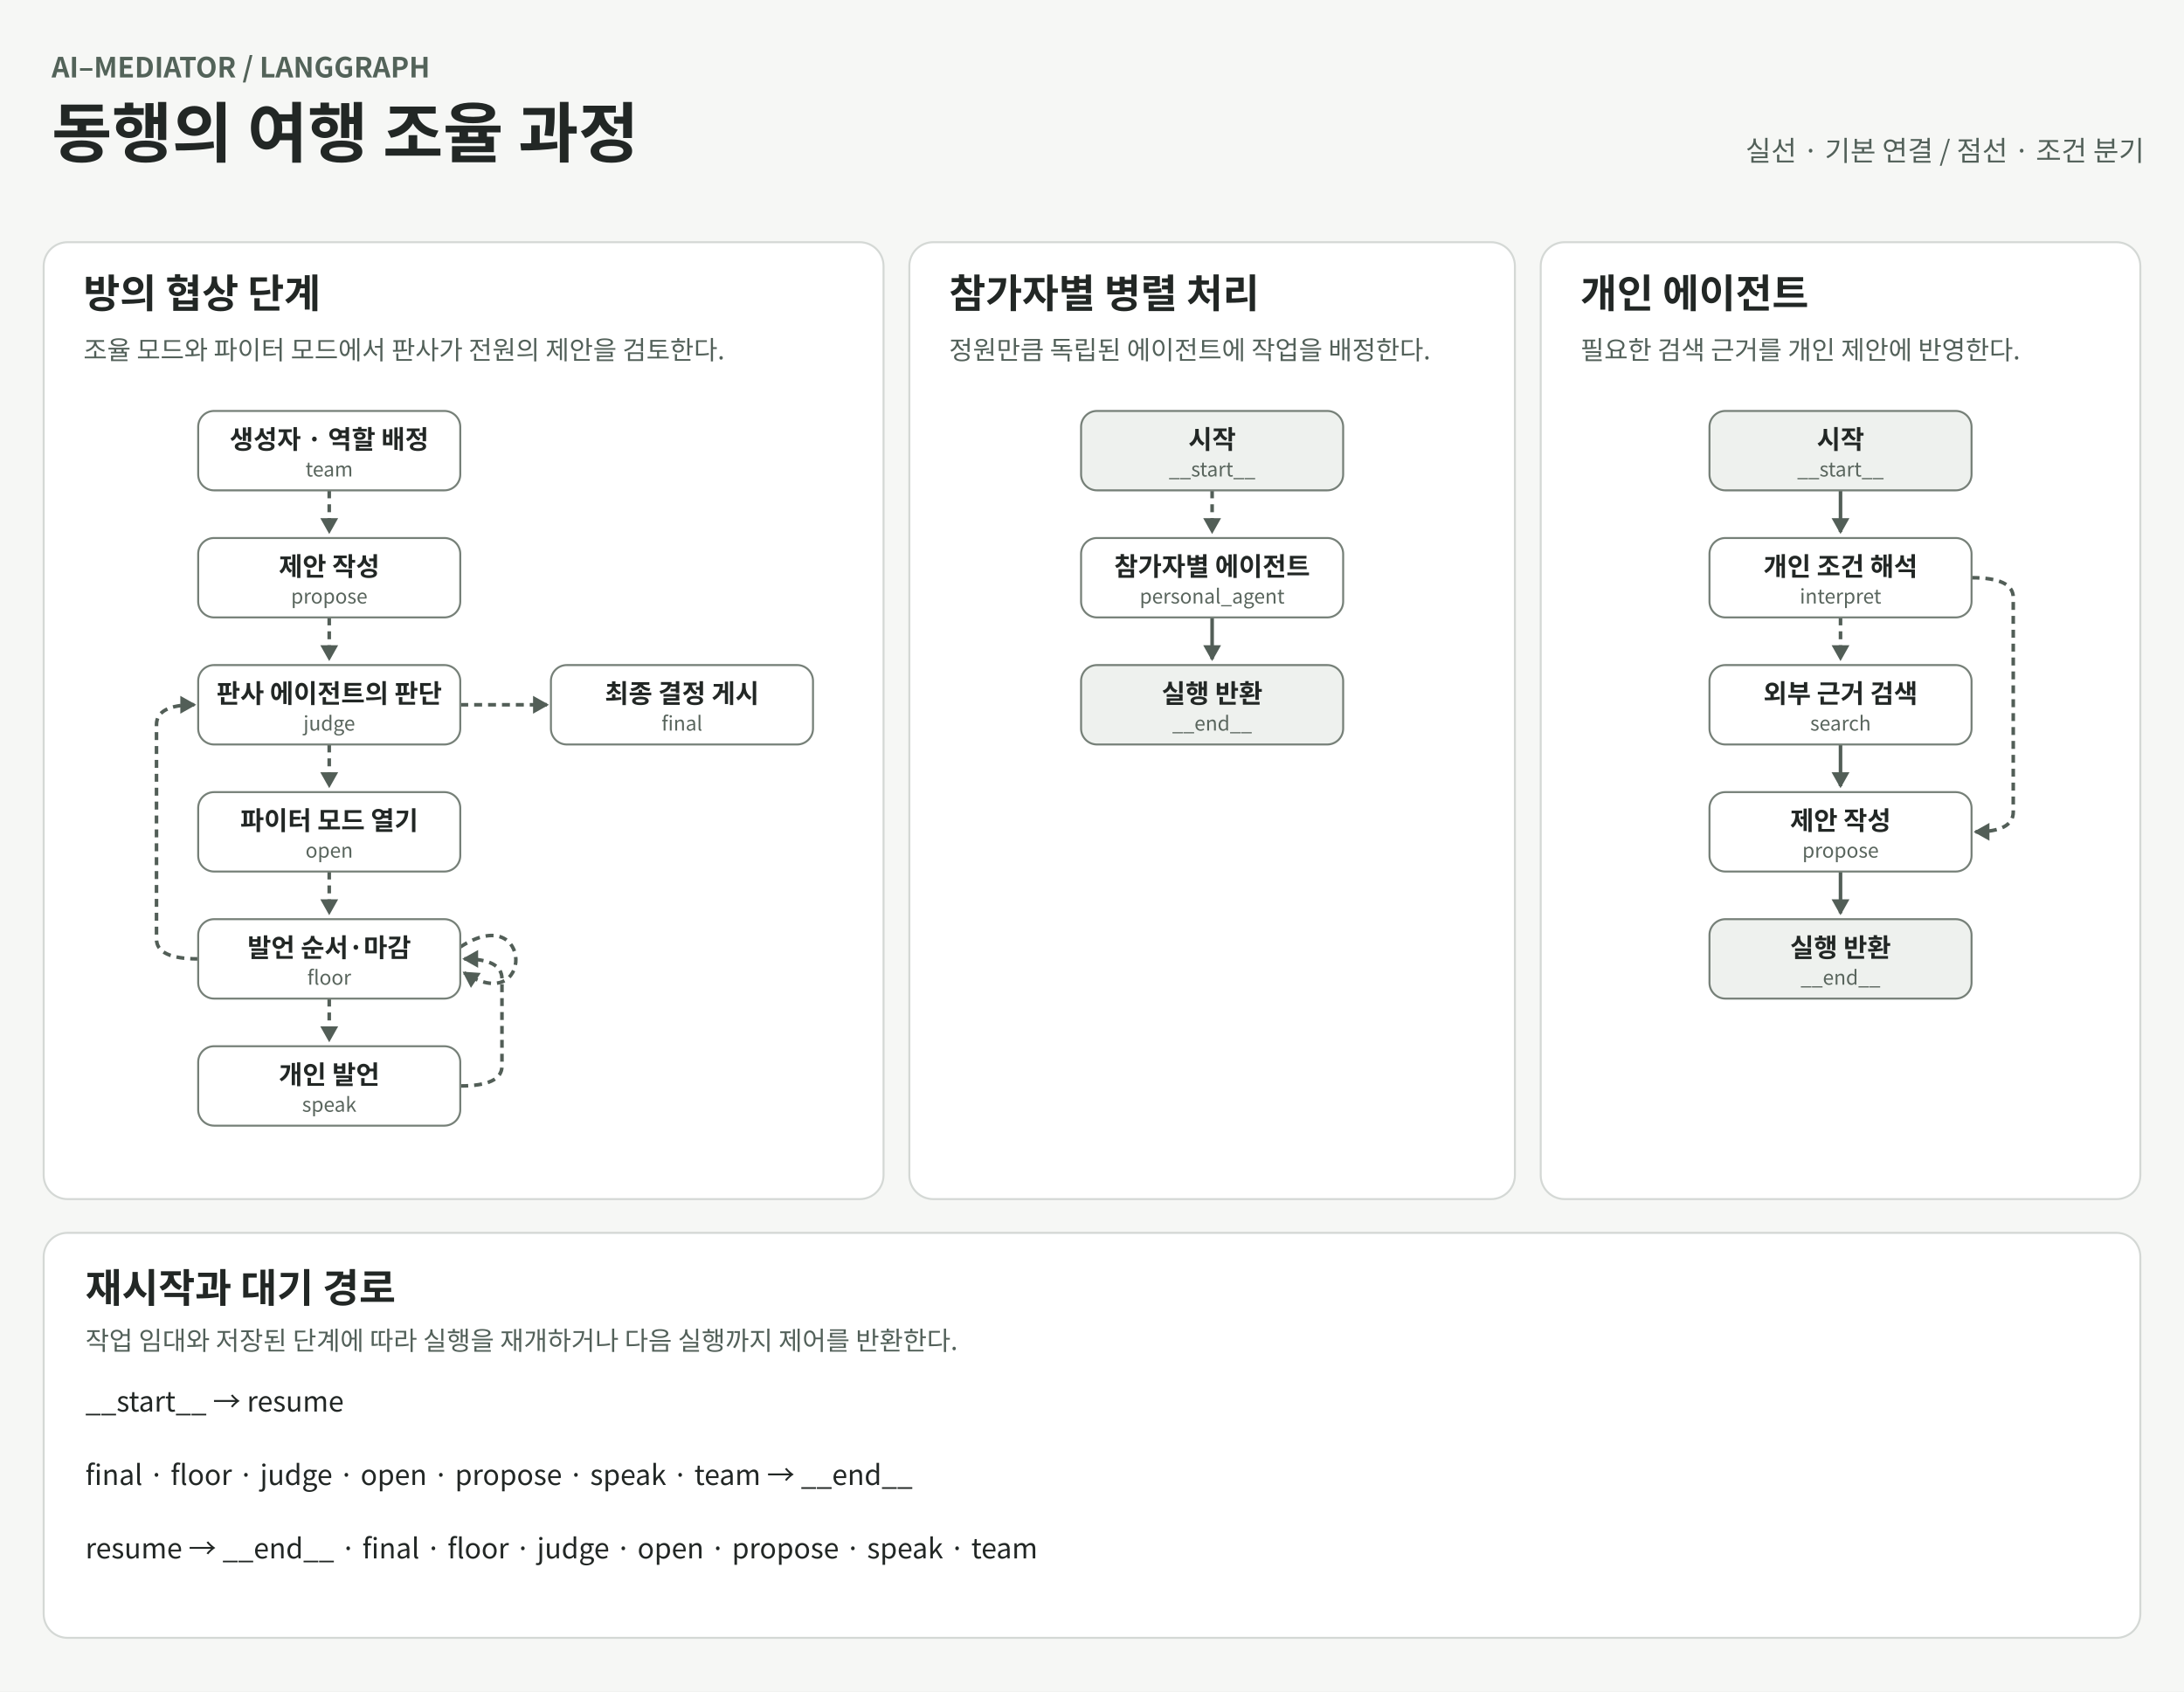
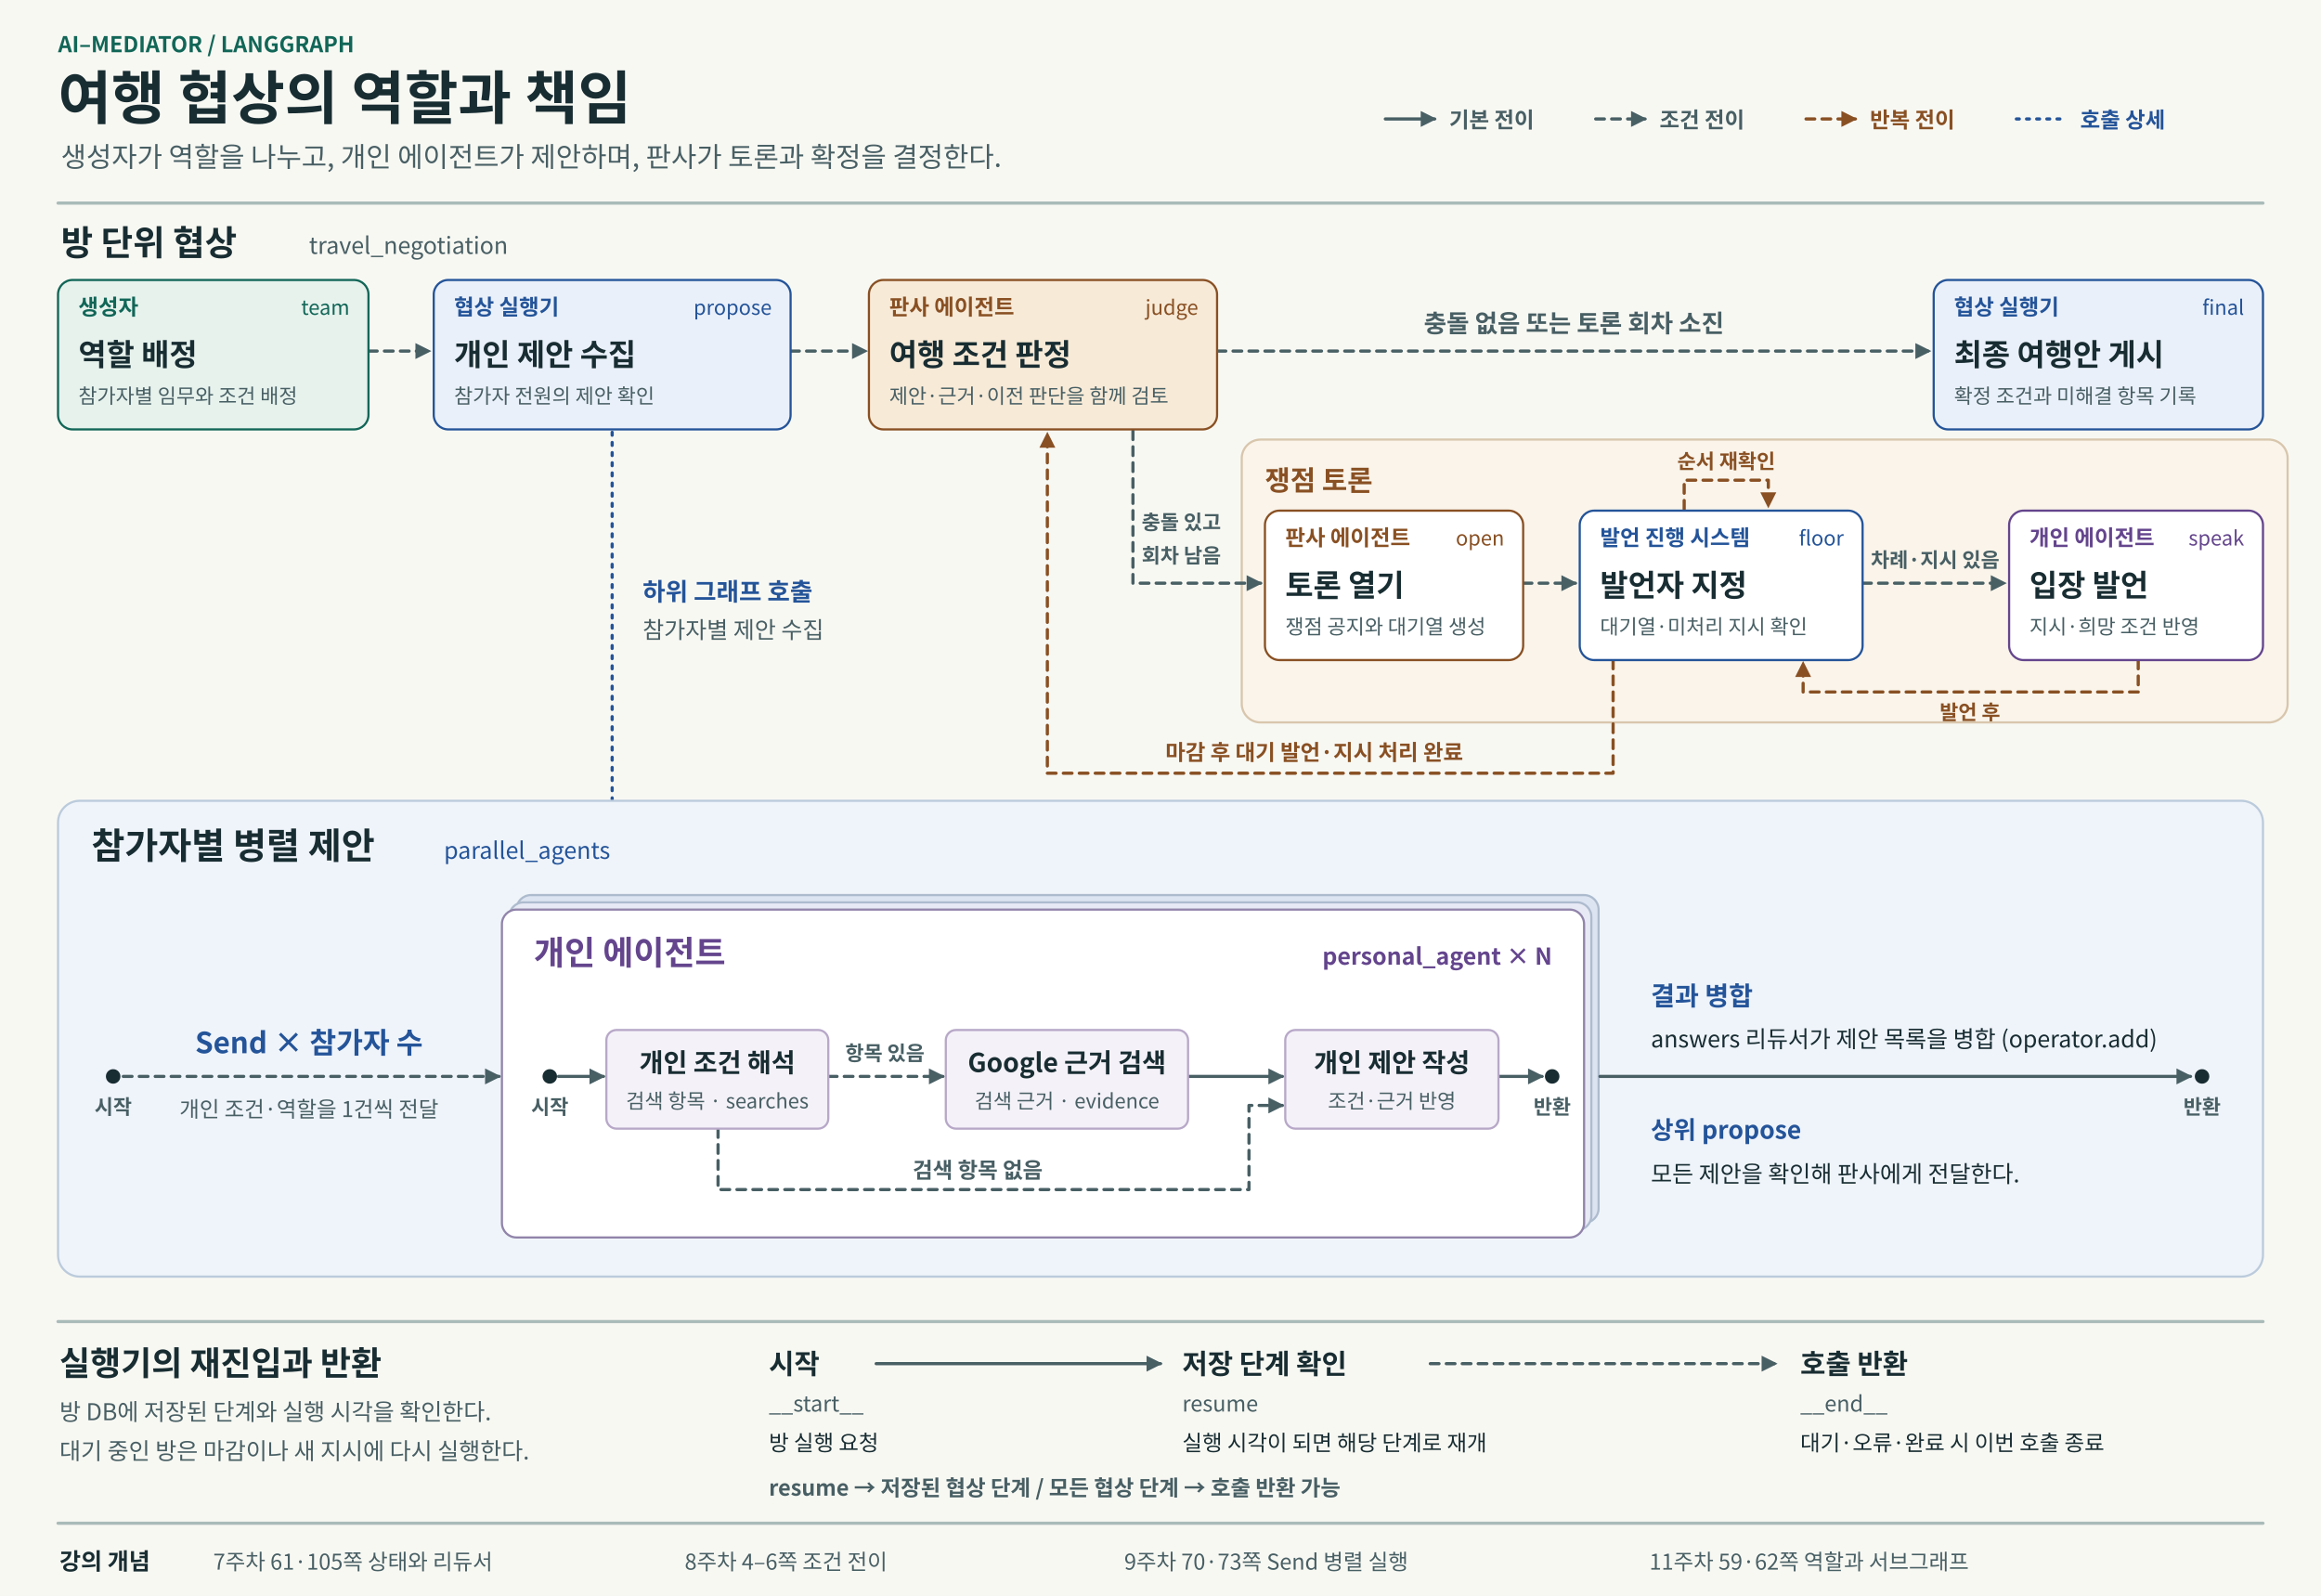
- <svg xmlns="http://www.w3.org/2000/svg" viewBox="0 0 1100 852" width="1100" height="852" role="img" aria-labelledby="title description" font-family="Malgun Gothic, Apple SD Gothic Neo, Noto Sans CJK KR, sans-serif">
+ <svg xmlns="http://www.w3.org/2000/svg" viewBox="0 0 1600 1100" width="1600" height="1100" role="img" aria-labelledby="title description" font-family="Malgun Gothic, Apple SD Gothic Neo, Noto Sans CJK KR, sans-serif">
  <defs>
-     <marker id="arrow" viewBox="0 0 9 9" refX="7" refY="4.5" markerWidth="5" markerHeight="5" orient="auto-start-reverse">
-       <path d="M 0 0 L 8 4.5 L 0 9 z" fill="#525e57" />
+     <marker id="arrow" viewBox="0 0 8 8" refX="7" refY="4" markerWidth="5" markerHeight="5" orient="auto">
+       <path d="M0 0L8 4L0 8Z" fill="#485f64" />
+     </marker>
+     <marker id="return-arrow" viewBox="0 0 8 8" refX="7" refY="4" markerWidth="5" markerHeight="5" orient="auto">
+       <path d="M0 0L8 4L0 8Z" fill="#895023" />
    </marker>
  </defs>
-   <rect x="0" y="0" width="1100" height="852" rx="0" fill="#f6f7f5" stroke="none" />
-   <text x="26" y="39" font-size="14" font-weight="700" fill="#536359" text-anchor="start">AI–MEDIATOR  /  LANGGRAPH</text>
-   <text x="26" y="79" font-size="33" font-weight="750" fill="#222725" text-anchor="start">동행의 여행 조율 과정</text>
-   <text x="1080" y="81" font-size="14" font-weight="500" fill="#526059" text-anchor="end">실선 · 기본 연결   /   점선 · 조건 분기</text>
+   <rect x="0" y="0" width="1600" height="1100" rx="0" fill="#f8f8f3" stroke="none" stroke-width="1.5" />
+   <text x="40" y="36" font-size="15" font-weight="700" fill="#116657" text-anchor="start">AI–MEDIATOR   /   LANGGRAPH</text>
+   <text x="40" y="82" font-size="40" font-weight="700" fill="#182d32" text-anchor="start">여행 협상의 역할과 책임</text>
+   <text x="42" y="115" font-size="19" font-weight="400" fill="#485f64" text-anchor="start">생성자가 역할을 나누고, 개인 에이전트가 제안하며, 판사가 토론과 확정을 결정한다.</text>
+   <path d="M955 82 h34" fill="none" stroke="#485f64" stroke-width="2.2" stroke-linejoin="round" stroke-linecap="round" marker-end="url(#arrow)" />
+   <text x="999" y="88" font-size="15" font-weight="600" fill="#485f64" text-anchor="start">기본 전이</text>
+   <path d="M1100 82 h34" fill="none" stroke="#485f64" stroke-width="2.2" stroke-linejoin="round" stroke-linecap="round" stroke-dasharray="6 5" marker-end="url(#arrow)" />
+   <text x="1144" y="88" font-size="15" font-weight="600" fill="#485f64" text-anchor="start">조건 전이</text>
+   <path d="M1245 82 h34" fill="none" stroke="#895023" stroke-width="2.2" stroke-linejoin="round" stroke-linecap="round" stroke-dasharray="6 5" marker-end="url(#return-arrow)" />
+   <text x="1289" y="88" font-size="15" font-weight="600" fill="#895023" text-anchor="start">반복 전이</text>
+   <path d="M1390 82 h34" fill="none" stroke="#245499" stroke-width="2.2" stroke-linejoin="round" stroke-linecap="round" stroke-dasharray="2 5" />
+   <text x="1434" y="88" font-size="15" font-weight="600" fill="#245499" text-anchor="start">호출 상세</text>
+   <path d="M40 140 H1560" fill="none" stroke="#aabbb9" stroke-width="2.2" stroke-linejoin="round" stroke-linecap="round" />
  <g data-graph="travel_negotiation">
-     <rect x="22" y="122" width="423" height="482" rx="12" fill="white" stroke="#d4d8d5" />
-     <text x="42" y="155" font-size="20" font-weight="700" fill="#222725" text-anchor="start">방의 협상 단계</text>
-     <text x="42" y="181" font-size="13" font-weight="400" fill="#526059" text-anchor="start">조율 모드와 파이터 모드에서 판사가 전원의 제안을 검토한다.</text>
-     <path d="M 231.82 477 C 268.82 453, 268.82 513, 233.82 490" fill="none" stroke="#525e57" stroke-width="1.8" stroke-dasharray="4 3" marker-end="url(#arrow)" data-source="floor" data-target="floor" />
-     <path d="M 99.82 483 Q 78.82 483, 78.82 473 L 78.82 365 Q 78.82 355, 97.82 355" fill="none" stroke="#525e57" stroke-width="1.8" stroke-dasharray="4 3" marker-end="url(#arrow)" data-source="floor" data-target="judge" />
-     <path d="M 165.82 503 L 165.82 524" fill="none" stroke="#525e57" stroke-width="1.8" stroke-dasharray="4 3" marker-end="url(#arrow)" data-source="floor" data-target="speak" />
-     <path d="M 231.82 355 L 275.48 355" fill="none" stroke="#525e57" stroke-width="1.8" stroke-dasharray="4 3" marker-end="url(#arrow)" data-source="judge" data-target="final" />
-     <path d="M 165.82 375 L 165.82 396" fill="none" stroke="#525e57" stroke-width="1.8" stroke-dasharray="4 3" marker-end="url(#arrow)" data-source="judge" data-target="open" />
-     <path d="M 165.82 439 L 165.82 460" fill="none" stroke="#525e57" stroke-width="1.8" stroke-dasharray="4 3" marker-end="url(#arrow)" data-source="open" data-target="floor" />
-     <path d="M 165.82 311 L 165.82 332" fill="none" stroke="#525e57" stroke-width="1.8" stroke-dasharray="4 3" marker-end="url(#arrow)" data-source="propose" data-target="judge" />
-     <path d="M 231.82 547 Q 252.82 547, 252.82 537 L 252.82 493 Q 252.82 483, 233.82 483" fill="none" stroke="#525e57" stroke-width="1.8" stroke-dasharray="4 3" marker-end="url(#arrow)" data-source="speak" data-target="floor" />
-     <path d="M 165.82 247 L 165.82 268" fill="none" stroke="#525e57" stroke-width="1.8" stroke-dasharray="4 3" marker-end="url(#arrow)" data-source="team" data-target="propose" />
+     <text x="42" y="176" font-size="24" font-weight="700" fill="#182d32" text-anchor="start">방 단위 협상</text>
+     <text x="213" y="175" font-size="16" font-weight="500" fill="#485f64" text-anchor="start">travel_negotiation</text>
+     <rect x="856" y="303" width="721" height="195" rx="13" fill="#faf4ea" stroke="#d8c6ad" stroke-width="1.5" />
+     <text x="872" y="338" font-size="19" font-weight="700" fill="#895023" text-anchor="start">쟁점 토론</text>
+     <g data-source="team" data-target="propose" data-conditional="true">
+       <path d="M254 242 H296" fill="none" stroke="#485f64" stroke-width="2.2" stroke-linejoin="round" stroke-linecap="round" stroke-dasharray="6 5" marker-end="url(#arrow)" />
+     </g>
+     <g data-source="propose" data-target="judge" data-conditional="true">
+       <path d="M545 242 H597" fill="none" stroke="#485f64" stroke-width="2.2" stroke-linejoin="round" stroke-linecap="round" stroke-dasharray="6 5" marker-end="url(#arrow)" />
+     </g>
+     <g data-source="judge" data-target="final" data-conditional="true">
+       <path d="M839 242 H1330" fill="none" stroke="#485f64" stroke-width="2.2" stroke-linejoin="round" stroke-linecap="round" stroke-dasharray="6 5" marker-end="url(#arrow)" />
+     </g>
+     <g data-source="judge" data-target="open" data-conditional="true">
+       <path d="M781 297 V402 H869" fill="none" stroke="#485f64" stroke-width="2.2" stroke-linejoin="round" stroke-linecap="round" stroke-dasharray="6 5" marker-end="url(#arrow)" />
+     </g>
+     <g data-source="open" data-target="floor" data-conditional="true">
+       <path d="M1050 402 H1086" fill="none" stroke="#485f64" stroke-width="2.2" stroke-linejoin="round" stroke-linecap="round" stroke-dasharray="6 5" marker-end="url(#arrow)" />
+     </g>
+     <g data-source="floor" data-target="speak" data-conditional="true">
+       <path d="M1284 402 H1382" fill="none" stroke="#485f64" stroke-width="2.2" stroke-linejoin="round" stroke-linecap="round" stroke-dasharray="6 5" marker-end="url(#arrow)" />
+     </g>
+     <g data-source="floor" data-target="floor" data-conditional="true">
+       <path d="M1161 351 V331 H1219 V349" fill="none" stroke="#895023" stroke-width="2.2" stroke-linejoin="round" stroke-linecap="round" stroke-dasharray="6 5" marker-end="url(#return-arrow)" />
+     </g>
+     <g data-source="speak" data-target="floor" data-conditional="true">
+       <path d="M1474 455 V477 H1243 V457" fill="none" stroke="#895023" stroke-width="2.2" stroke-linejoin="round" stroke-linecap="round" stroke-dasharray="6 5" marker-end="url(#return-arrow)" />
+     </g>
+     <g data-source="floor" data-target="judge" data-conditional="true">
+       <path d="M1112 455 V533 H722 V299" fill="none" stroke="#895023" stroke-width="2.2" stroke-linejoin="round" stroke-linecap="round" stroke-dasharray="6 5" marker-end="url(#return-arrow)" />
+     </g>
+     <text x="1085" y="229" font-size="17" font-weight="700" fill="#485f64" text-anchor="middle">충돌 없음 또는 토론 회차 소진</text>
+     <text x="787" y="365" font-size="14" font-weight="600" fill="#485f64" text-anchor="start">충돌 있고</text>
+     <text x="787" y="388" font-size="14" font-weight="600" fill="#485f64" text-anchor="start">회차 남음</text>
+     <text x="1334" y="391" font-size="14" font-weight="600" fill="#485f64" text-anchor="middle">차례·지시 있음</text>
+     <text x="1190" y="323" font-size="14" font-weight="600" fill="#895023" text-anchor="middle">순서 재확인</text>
+     <text x="1358" y="496" font-size="14" font-weight="600" fill="#895023" text-anchor="middle">발언 후</text>
+     <text x="906" y="524" font-size="15" font-weight="600" fill="#895023" text-anchor="middle">마감 후 대기 발언·지시 처리 완료</text>
    <g data-node="team">
-       <rect x="99.82" y="207" width="132" height="40" rx="8" fill="white" stroke="#768078" />
-       <text x="165.82" y="226" font-size="13" font-weight="650" fill="#222725" text-anchor="middle">생성자 · 역할 배정</text>
-       <text x="165.82" y="240" font-size="10" font-weight="400" fill="#59655d" text-anchor="middle">team</text>
+       <rect x="40" y="193" width="214" height="103" rx="10" fill="#e7f2ed" stroke="#116657" stroke-width="1.5" />
+       <text x="54" y="217" font-size="15" font-weight="700" fill="#116657" text-anchor="start">생성자</text>
+       <text x="241" y="217" font-size="14" font-weight="500" fill="#116657" text-anchor="end">team</text>
+       <text x="54" y="252" font-size="21" font-weight="700" fill="#182d32" text-anchor="start">역할 배정</text>
+       <text x="54" y="278" font-size="14" font-weight="400" fill="#485f64" text-anchor="start">참가자별 임무와 조건 배정</text>
    </g>
    <g data-node="propose">
-       <rect x="99.82" y="271" width="132" height="40" rx="8" fill="white" stroke="#768078" />
-       <text x="165.82" y="290" font-size="13" font-weight="650" fill="#222725" text-anchor="middle">제안 작성</text>
-       <text x="165.82" y="304" font-size="10" font-weight="400" fill="#59655d" text-anchor="middle">propose</text>
+       <rect x="299" y="193" width="246" height="103" rx="10" fill="#eaf0f9" stroke="#245499" stroke-width="1.5" />
+       <text x="313" y="217" font-size="15" font-weight="700" fill="#245499" text-anchor="start">협상 실행기</text>
+       <text x="532" y="217" font-size="14" font-weight="500" fill="#245499" text-anchor="end">propose</text>
+       <text x="313" y="252" font-size="21" font-weight="700" fill="#182d32" text-anchor="start">개인 제안 수집</text>
+       <text x="313" y="278" font-size="14" font-weight="400" fill="#485f64" text-anchor="start">참가자 전원의 제안 확인</text>
    </g>
    <g data-node="judge">
-       <rect x="99.82" y="335" width="132" height="40" rx="8" fill="white" stroke="#768078" />
-       <text x="165.82" y="354" font-size="13" font-weight="650" fill="#222725" text-anchor="middle">판사 에이전트의 판단</text>
-       <text x="165.82" y="368" font-size="10" font-weight="400" fill="#59655d" text-anchor="middle">judge</text>
+       <rect x="599" y="193" width="240" height="103" rx="10" fill="#f7ead7" stroke="#895023" stroke-width="1.5" />
+       <text x="613" y="217" font-size="15" font-weight="700" fill="#895023" text-anchor="start">판사 에이전트</text>
+       <text x="826" y="217" font-size="14" font-weight="500" fill="#895023" text-anchor="end">judge</text>
+       <text x="613" y="252" font-size="21" font-weight="700" fill="#182d32" text-anchor="start">여행 조건 판정</text>
+       <text x="613" y="278" font-size="14" font-weight="400" fill="#485f64" text-anchor="start">제안·근거·이전 판단을 함께 검토</text>
+     </g>
+     <g data-node="final">
+       <rect x="1333" y="193" width="227" height="103" rx="10" fill="#eaf0f9" stroke="#245499" stroke-width="1.5" />
+       <text x="1347" y="217" font-size="15" font-weight="700" fill="#245499" text-anchor="start">협상 실행기</text>
+       <text x="1547" y="217" font-size="14" font-weight="500" fill="#245499" text-anchor="end">final</text>
+       <text x="1347" y="252" font-size="21" font-weight="700" fill="#182d32" text-anchor="start">최종 여행안 게시</text>
+       <text x="1347" y="278" font-size="14" font-weight="400" fill="#485f64" text-anchor="start">확정 조건과 미해결 항목 기록</text>
    </g>
    <g data-node="open">
-       <rect x="99.82" y="399" width="132" height="40" rx="8" fill="white" stroke="#768078" />
-       <text x="165.82" y="418" font-size="13" font-weight="650" fill="#222725" text-anchor="middle">파이터 모드 열기</text>
-       <text x="165.82" y="432" font-size="10" font-weight="400" fill="#59655d" text-anchor="middle">open</text>
+       <rect x="872" y="352" width="178" height="103" rx="10" fill="white" stroke="#895023" stroke-width="1.5" />
+       <text x="886" y="376" font-size="15" font-weight="700" fill="#895023" text-anchor="start">판사 에이전트</text>
+       <text x="1037" y="376" font-size="14" font-weight="500" fill="#895023" text-anchor="end">open</text>
+       <text x="886" y="411" font-size="21" font-weight="700" fill="#182d32" text-anchor="start">토론 열기</text>
+       <text x="886" y="437" font-size="14" font-weight="400" fill="#485f64" text-anchor="start">쟁점 공지와 대기열 생성</text>
    </g>
    <g data-node="floor">
-       <rect x="99.82" y="463" width="132" height="40" rx="8" fill="white" stroke="#768078" />
-       <text x="165.82" y="482" font-size="13" font-weight="650" fill="#222725" text-anchor="middle">발언 순서·마감</text>
-       <text x="165.82" y="496" font-size="10" font-weight="400" fill="#59655d" text-anchor="middle">floor</text>
+       <rect x="1089" y="352" width="195" height="103" rx="10" fill="white" stroke="#245499" stroke-width="1.5" />
+       <text x="1103" y="376" font-size="15" font-weight="700" fill="#245499" text-anchor="start">발언 진행 시스템</text>
+       <text x="1271" y="376" font-size="14" font-weight="500" fill="#245499" text-anchor="end">floor</text>
+       <text x="1103" y="411" font-size="21" font-weight="700" fill="#182d32" text-anchor="start">발언자 지정</text>
+       <text x="1103" y="437" font-size="14" font-weight="400" fill="#485f64" text-anchor="start">대기열·미처리 지시 확인</text>
    </g>
    <g data-node="speak">
-       <rect x="99.82" y="527" width="132" height="40" rx="8" fill="white" stroke="#768078" />
-       <text x="165.82" y="546" font-size="13" font-weight="650" fill="#222725" text-anchor="middle">개인 발언</text>
-       <text x="165.82" y="560" font-size="10" font-weight="400" fill="#59655d" text-anchor="middle">speak</text>
-     </g>
-     <g data-node="final">
-       <rect x="277.48" y="335" width="132" height="40" rx="8" fill="white" stroke="#768078" />
-       <text x="343.48" y="354" font-size="13" font-weight="650" fill="#222725" text-anchor="middle">최종 결정 게시</text>
-       <text x="343.48" y="368" font-size="10" font-weight="400" fill="#59655d" text-anchor="middle">final</text>
+       <rect x="1385" y="352" width="175" height="103" rx="10" fill="white" stroke="#64458d" stroke-width="1.5" />
+       <text x="1399" y="376" font-size="15" font-weight="700" fill="#64458d" text-anchor="start">개인 에이전트</text>
+       <text x="1547" y="376" font-size="14" font-weight="500" fill="#64458d" text-anchor="end">speak</text>
+       <text x="1399" y="411" font-size="21" font-weight="700" fill="#182d32" text-anchor="start">입장 발언</text>
+       <text x="1399" y="437" font-size="14" font-weight="400" fill="#485f64" text-anchor="start">지시·희망 조건 반영</text>
+     </g>
+     <g data-view="resume-and-return">
+       <path d="M40 911 H1560" fill="none" stroke="#aabbb9" stroke-width="2.2" stroke-linejoin="round" stroke-linecap="round" />
+       <text x="41" y="948" font-size="23" font-weight="700" fill="#182d32" text-anchor="start">실행기의 재진입과 반환</text>
+       <text x="41" y="979" font-size="16" font-weight="400" fill="#485f64" text-anchor="start">방 DB에 저장된 단계와 실행 시각을 확인한다.</text>
+       <text x="41" y="1006" font-size="16" font-weight="400" fill="#485f64" text-anchor="start">대기 중인 방은 마감이나 새 지시에 다시 실행한다.</text>
+       <g data-node="__start__">
+         <text x="530" y="947" font-size="19" font-weight="700" fill="#182d32" text-anchor="start">시작</text>
+         <text x="530" y="973" font-size="15" font-weight="500" fill="#485f64" text-anchor="start">__start__</text>
+         <text x="530" y="1000" font-size="15" font-weight="400" fill="#182d32" text-anchor="start">방 실행 요청</text>
+       </g>
+       <g data-node="resume">
+         <text x="815" y="947" font-size="19" font-weight="700" fill="#182d32" text-anchor="start">저장 단계 확인</text>
+         <text x="815" y="973" font-size="15" font-weight="500" fill="#485f64" text-anchor="start">resume</text>
+         <text x="815" y="1000" font-size="15" font-weight="400" fill="#182d32" text-anchor="start">실행 시각이 되면 해당 단계로 재개</text>
+       </g>
+       <g data-node="__end__">
+         <text x="1241" y="947" font-size="19" font-weight="700" fill="#182d32" text-anchor="start">호출 반환</text>
+         <text x="1241" y="973" font-size="15" font-weight="500" fill="#485f64" text-anchor="start">__end__</text>
+         <text x="1241" y="1000" font-size="15" font-weight="400" fill="#182d32" text-anchor="start">대기·오류·완료 시 이번 호출 종료</text>
+       </g>
+       <g data-source="__start__" data-target="resume" data-conditional="false">
+         <path d="M604 940 H800" fill="none" stroke="#485f64" stroke-width="2.2" stroke-linejoin="round" stroke-linecap="round" marker-end="url(#arrow)" />
+       </g>
+       <g data-source="resume" data-target="__end__" data-conditional="true">
+         <path d="M986 940 H1224" fill="none" stroke="#485f64" stroke-width="2.2" stroke-linejoin="round" stroke-linecap="round" stroke-dasharray="6 5" marker-end="url(#arrow)" />
+       </g>
+       <g data-source="resume" data-target="team" data-conditional="true">
+         </g>
+       <g data-source="team" data-target="__end__" data-conditional="true">
+         </g>
+       <g data-source="resume" data-target="propose" data-conditional="true">
+         </g>
+       <g data-source="propose" data-target="__end__" data-conditional="true">
+         </g>
+       <g data-source="resume" data-target="judge" data-conditional="true">
+         </g>
+       <g data-source="judge" data-target="__end__" data-conditional="true">
+         </g>
+       <g data-source="resume" data-target="open" data-conditional="true">
+         </g>
+       <g data-source="open" data-target="__end__" data-conditional="true">
+         </g>
+       <g data-source="resume" data-target="floor" data-conditional="true">
+         </g>
+       <g data-source="floor" data-target="__end__" data-conditional="true">
+         </g>
+       <g data-source="resume" data-target="speak" data-conditional="true">
+         </g>
+       <g data-source="speak" data-target="__end__" data-conditional="true">
+         </g>
+       <g data-source="resume" data-target="final" data-conditional="true">
+         </g>
+       <g data-source="final" data-target="__end__" data-conditional="true">
+         </g>
+       <text x="530" y="1031" font-size="15" font-weight="600" fill="#485f64" text-anchor="start">resume → 저장된 협상 단계     /     모든 협상 단계 → 호출 반환 가능</text>
    </g>
  </g>
  <g data-graph="parallel_agents">
-     <rect x="458" y="122" width="305" height="482" rx="12" fill="white" stroke="#d4d8d5" />
-     <text x="478" y="155" font-size="20" font-weight="700" fill="#222725" text-anchor="start">참가자별 병렬 처리</text>
-     <text x="478" y="181" font-size="13" font-weight="400" fill="#526059" text-anchor="start">정원만큼 독립된 에이전트에 작업을 배정한다.</text>
-     <path d="M 610.5 247 L 610.5 268" fill="none" stroke="#525e57" stroke-width="1.8" stroke-dasharray="4 3" marker-end="url(#arrow)" data-source="__start__" data-target="personal_agent" />
-     <path d="M 610.5 311 L 610.5 332" fill="none" stroke="#525e57" stroke-width="1.8" stroke-dasharray="none" marker-end="url(#arrow)" data-source="personal_agent" data-target="__end__" />
+     <path d="M422 298 V551" fill="none" stroke="#245499" stroke-width="2.2" stroke-linejoin="round" stroke-linecap="round" stroke-dasharray="2 5" />
+     <text x="443" y="414" font-size="17" font-weight="700" fill="#245499" text-anchor="start">하위 그래프 호출</text>
+     <text x="443" y="440" font-size="16" font-weight="400" fill="#485f64" text-anchor="start">참가자별 제안 수집</text>
+     <rect x="40" y="552" width="1520" height="328" rx="15" fill="#eff4fa" stroke="#bbcbdc" stroke-width="1.5" />
+     <text x="63" y="592" font-size="25" font-weight="700" fill="#182d32" text-anchor="start">참가자별 병렬 제안</text>
+     <text x="306" y="592" font-size="16" font-weight="500" fill="#245499" text-anchor="start">parallel_agents</text>
    <g data-node="__start__">
-       <rect x="544.5" y="207" width="132" height="40" rx="8" fill="#eef1ee" stroke="#768078" />
-       <text x="610.5" y="226" font-size="13" font-weight="650" fill="#222725" text-anchor="middle">시작</text>
-       <text x="610.5" y="240" font-size="10" font-weight="400" fill="#59655d" text-anchor="middle">__start__</text>
-     </g>
+       <circle cx="78" cy="742" r="5" fill="#182d32" />
+       <text x="78" y="768" font-size="14" font-weight="600" fill="#485f64" text-anchor="middle">시작</text>
+     </g>
+     <g data-source="__start__" data-target="personal_agent" data-conditional="true">
+       <path d="M85 742 H344" fill="none" stroke="#485f64" stroke-width="2.2" stroke-linejoin="round" stroke-linecap="round" stroke-dasharray="6 5" marker-end="url(#arrow)" />
+     </g>
+     <text x="213" y="726" font-size="20" font-weight="700" fill="#245499" text-anchor="middle">Send × 참가자 수</text>
+     <text x="213" y="770" font-size="15" font-weight="400" fill="#485f64" text-anchor="middle">개인 조건·역할을 1건씩 전달</text>
    <g data-node="personal_agent">
-       <rect x="544.5" y="271" width="132" height="40" rx="8" fill="white" stroke="#768078" />
-       <text x="610.5" y="290" font-size="13" font-weight="650" fill="#222725" text-anchor="middle">참가자별 에이전트</text>
-       <text x="610.5" y="304" font-size="10" font-weight="400" fill="#59655d" text-anchor="middle">personal_agent</text>
+       <rect x="356" y="617" width="746" height="226" rx="10" fill="#dde4f1" stroke="#adbbce" stroke-width="1.5" />
+       <rect x="351" y="622" width="746" height="226" rx="10" fill="#e7eaf4" stroke="#adbbce" stroke-width="1.5" />
+       <rect x="346" y="627" width="746" height="226" rx="10" fill="white" stroke="#9184aa" stroke-width="1.5" />
+       <text x="368" y="665" font-size="23" font-weight="700" fill="#64458d" text-anchor="start">개인 에이전트</text>
+       <text x="1070" y="665" font-size="16" font-weight="600" fill="#64458d" text-anchor="end">personal_agent × N</text>
+     </g>
+     <g data-source="personal_agent" data-target="__end__" data-conditional="false">
+       <path d="M1103 742 H1510" fill="none" stroke="#485f64" stroke-width="2.2" stroke-linejoin="round" stroke-linecap="round" marker-end="url(#arrow)" />
    </g>
    <g data-node="__end__">
-       <rect x="544.5" y="335" width="132" height="40" rx="8" fill="#eef1ee" stroke="#768078" />
-       <text x="610.5" y="354" font-size="13" font-weight="650" fill="#222725" text-anchor="middle">실행 반환</text>
-       <text x="610.5" y="368" font-size="10" font-weight="400" fill="#59655d" text-anchor="middle">__end__</text>
-     </g>
+       <circle cx="1518" cy="742" r="5" fill="#182d32" />
+       <text x="1518" y="768" font-size="14" font-weight="600" fill="#485f64" text-anchor="middle">반환</text>
+     </g>
+     <text x="1138" y="693" font-size="18" font-weight="700" fill="#245499" text-anchor="start">결과 병합</text>
+     <text x="1138" y="722" font-size="16" font-weight="400" fill="#182d32" text-anchor="start">answers 리듀서가 제안 목록을 병합 (operator.add)</text>
+     <text x="1138" y="785" font-size="17" font-weight="700" fill="#245499" text-anchor="start">상위 propose</text>
+     <text x="1138" y="815" font-size="16" font-weight="400" fill="#182d32" text-anchor="start">모든 제안을 확인해 판사에게 전달한다.</text>
  </g>
  <g data-graph="personal_agent">
-     <rect x="776" y="122" width="302" height="482" rx="12" fill="white" stroke="#d4d8d5" />
-     <text x="796" y="155" font-size="20" font-weight="700" fill="#222725" text-anchor="start">개인 에이전트</text>
-     <text x="796" y="181" font-size="13" font-weight="400" fill="#526059" text-anchor="start">필요한 검색 근거를 개인 제안에 반영한다.</text>
-     <path d="M 927.0 247 L 927.0 268" fill="none" stroke="#525e57" stroke-width="1.8" stroke-dasharray="none" marker-end="url(#arrow)" data-source="__start__" data-target="interpret" />
-     <path d="M 993.0 291 Q 1014.0 291, 1014.0 301 L 1014.0 409 Q 1014.0 419, 995.0 419" fill="none" stroke="#525e57" stroke-width="1.8" stroke-dasharray="4 3" marker-end="url(#arrow)" data-source="interpret" data-target="propose" />
-     <path d="M 927.0 311 L 927.0 332" fill="none" stroke="#525e57" stroke-width="1.8" stroke-dasharray="4 3" marker-end="url(#arrow)" data-source="interpret" data-target="search" />
-     <path d="M 927.0 375 L 927.0 396" fill="none" stroke="#525e57" stroke-width="1.8" stroke-dasharray="none" marker-end="url(#arrow)" data-source="search" data-target="propose" />
-     <path d="M 927.0 439 L 927.0 460" fill="none" stroke="#525e57" stroke-width="1.8" stroke-dasharray="none" marker-end="url(#arrow)" data-source="propose" data-target="__end__" />
+     <g data-source="__start__" data-target="interpret" data-conditional="false">
+       <path d="M385 742 H416" fill="none" stroke="#485f64" stroke-width="2.2" stroke-linejoin="round" stroke-linecap="round" marker-end="url(#arrow)" />
+     </g>
+     <g data-source="interpret" data-target="search" data-conditional="true">
+       <path d="M571 742 H650" fill="none" stroke="#485f64" stroke-width="2.2" stroke-linejoin="round" stroke-linecap="round" stroke-dasharray="6 5" marker-end="url(#arrow)" />
+     </g>
+     <g data-source="interpret" data-target="propose" data-conditional="true">
+       <path d="M495 778 V820 H861 V762 H884" fill="none" stroke="#485f64" stroke-width="2.2" stroke-linejoin="round" stroke-linecap="round" stroke-dasharray="6 5" marker-end="url(#arrow)" />
+     </g>
+     <g data-source="search" data-target="propose" data-conditional="false">
+       <path d="M819 742 H884" fill="none" stroke="#485f64" stroke-width="2.2" stroke-linejoin="round" stroke-linecap="round" marker-end="url(#arrow)" />
+     </g>
+     <g data-source="propose" data-target="__end__" data-conditional="false">
+       <path d="M1033 742 H1063" fill="none" stroke="#485f64" stroke-width="2.2" stroke-linejoin="round" stroke-linecap="round" marker-end="url(#arrow)" />
+     </g>
+     <text x="610" y="731" font-size="14" font-weight="600" fill="#485f64" text-anchor="middle">항목 있음</text>
+     <text x="674" y="812" font-size="15" font-weight="600" fill="#485f64" text-anchor="middle">검색 항목 없음</text>
    <g data-node="__start__">
-       <rect x="861.0" y="207" width="132" height="40" rx="8" fill="#eef1ee" stroke="#768078" />
-       <text x="927.0" y="226" font-size="13" font-weight="650" fill="#222725" text-anchor="middle">시작</text>
-       <text x="927.0" y="240" font-size="10" font-weight="400" fill="#59655d" text-anchor="middle">__start__</text>
+       <circle cx="379" cy="742" r="5" fill="#182d32" />
+       <text x="379" y="768" font-size="14" font-weight="600" fill="#485f64" text-anchor="middle">시작</text>
+     </g>
+     <g data-node="__end__">
+       <circle cx="1070" cy="742" r="5" fill="#182d32" />
+       <text x="1070" y="768" font-size="14" font-weight="600" fill="#485f64" text-anchor="middle">반환</text>
    </g>
    <g data-node="interpret">
-       <rect x="861.0" y="271" width="132" height="40" rx="8" fill="white" stroke="#768078" />
-       <text x="927.0" y="290" font-size="13" font-weight="650" fill="#222725" text-anchor="middle">개인 조건 해석</text>
-       <text x="927.0" y="304" font-size="10" font-weight="400" fill="#59655d" text-anchor="middle">interpret</text>
+       <rect x="418" y="710" width="153" height="68" rx="7" fill="#f4f1f8" stroke="#b7a8c8" stroke-width="1.5" />
+       <text x="494.5" y="739" font-size="18" font-weight="700" fill="#182d32" text-anchor="middle">개인 조건 해석</text>
+       <text x="494.5" y="764" font-size="14" font-weight="400" fill="#485f64" text-anchor="middle">검색 항목 · searches</text>
    </g>
    <g data-node="search">
-       <rect x="861.0" y="335" width="132" height="40" rx="8" fill="white" stroke="#768078" />
-       <text x="927.0" y="354" font-size="13" font-weight="650" fill="#222725" text-anchor="middle">외부 근거 검색</text>
-       <text x="927.0" y="368" font-size="10" font-weight="400" fill="#59655d" text-anchor="middle">search</text>
+       <rect x="652" y="710" width="167" height="68" rx="7" fill="#f4f1f8" stroke="#b7a8c8" stroke-width="1.5" />
+       <text x="735.5" y="739" font-size="18" font-weight="700" fill="#182d32" text-anchor="middle">Google 근거 검색</text>
+       <text x="735.5" y="764" font-size="14" font-weight="400" fill="#485f64" text-anchor="middle">검색 근거 · evidence</text>
    </g>
    <g data-node="propose">
-       <rect x="861.0" y="399" width="132" height="40" rx="8" fill="white" stroke="#768078" />
-       <text x="927.0" y="418" font-size="13" font-weight="650" fill="#222725" text-anchor="middle">제안 작성</text>
-       <text x="927.0" y="432" font-size="10" font-weight="400" fill="#59655d" text-anchor="middle">propose</text>
-     </g>
-     <g data-node="__end__">
-       <rect x="861.0" y="463" width="132" height="40" rx="8" fill="#eef1ee" stroke="#768078" />
-       <text x="927.0" y="482" font-size="13" font-weight="650" fill="#222725" text-anchor="middle">실행 반환</text>
-       <text x="927.0" y="496" font-size="10" font-weight="400" fill="#59655d" text-anchor="middle">__end__</text>
+       <rect x="886" y="710" width="147" height="68" rx="7" fill="#f4f1f8" stroke="#b7a8c8" stroke-width="1.5" />
+       <text x="959.5" y="739" font-size="18" font-weight="700" fill="#182d32" text-anchor="middle">개인 제안 작성</text>
+       <text x="959.5" y="764" font-size="14" font-weight="400" fill="#485f64" text-anchor="middle">조건·근거 반영</text>
    </g>
  </g>
-   <g data-graph="travel_negotiation" data-view="resume-and-return">
-     <rect x="22" y="621" width="1056" height="204" rx="12" fill="white" stroke="#d4d8d5" />
-     <text x="43" y="656" font-size="20" font-weight="700" fill="#222725" text-anchor="start">재시작과 대기 경로</text>
-     <text x="43" y="680" font-size="13" font-weight="400" fill="#526059" text-anchor="start">작업 임대와 저장된 단계에 따라 실행을 재개하거나 다음 실행까지 제어를 반환한다.</text>
-     <g data-source="__start__" data-target="resume" />
-     <g data-source="final" data-target="__end__" />
-     <g data-source="floor" data-target="__end__" />
-     <g data-source="judge" data-target="__end__" />
-     <g data-source="open" data-target="__end__" />
-     <g data-source="propose" data-target="__end__" />
-     <g data-source="resume" data-target="__end__" />
-     <g data-source="resume" data-target="final" />
-     <g data-source="resume" data-target="floor" />
-     <g data-source="resume" data-target="judge" />
-     <g data-source="resume" data-target="open" />
-     <g data-source="resume" data-target="propose" />
-     <g data-source="resume" data-target="speak" />
-     <g data-source="resume" data-target="team" />
-     <g data-source="speak" data-target="__end__" />
-     <g data-source="team" data-target="__end__" />
-     <text x="43" y="711" font-size="14" font-weight="500" fill="#222725" text-anchor="start">__start__   →   resume</text>
-     <text x="43" y="748" font-size="14" font-weight="500" fill="#222725" text-anchor="start">final · floor · judge · open · propose · speak · team   →   __end__</text>
-     <text x="43" y="785" font-size="14" font-weight="500" fill="#222725" text-anchor="start">resume   →   __end__ · final · floor · judge · open · propose · speak · team</text>
-   </g>
+   <path d="M40 1050 H1560" fill="none" stroke="#aabbb9" stroke-width="2.2" stroke-linejoin="round" stroke-linecap="round" />
+   <text x="41" y="1082" font-size="16" font-weight="700" fill="#182d32" text-anchor="start">강의 개념</text>
+   <text x="147" y="1082" font-size="15" font-weight="500" fill="#485f64" text-anchor="start">7주차 61·105쪽  상태와 리듀서</text>
+   <text x="472" y="1082" font-size="15" font-weight="500" fill="#485f64" text-anchor="start">8주차 4–6쪽  조건 전이</text>
+   <text x="775" y="1082" font-size="15" font-weight="500" fill="#485f64" text-anchor="start">9주차 70·73쪽  Send 병렬 실행</text>
+   <text x="1137" y="1082" font-size="15" font-weight="500" fill="#485f64" text-anchor="start">11주차 59·62쪽  역할과 서브그래프</text>
</svg>
